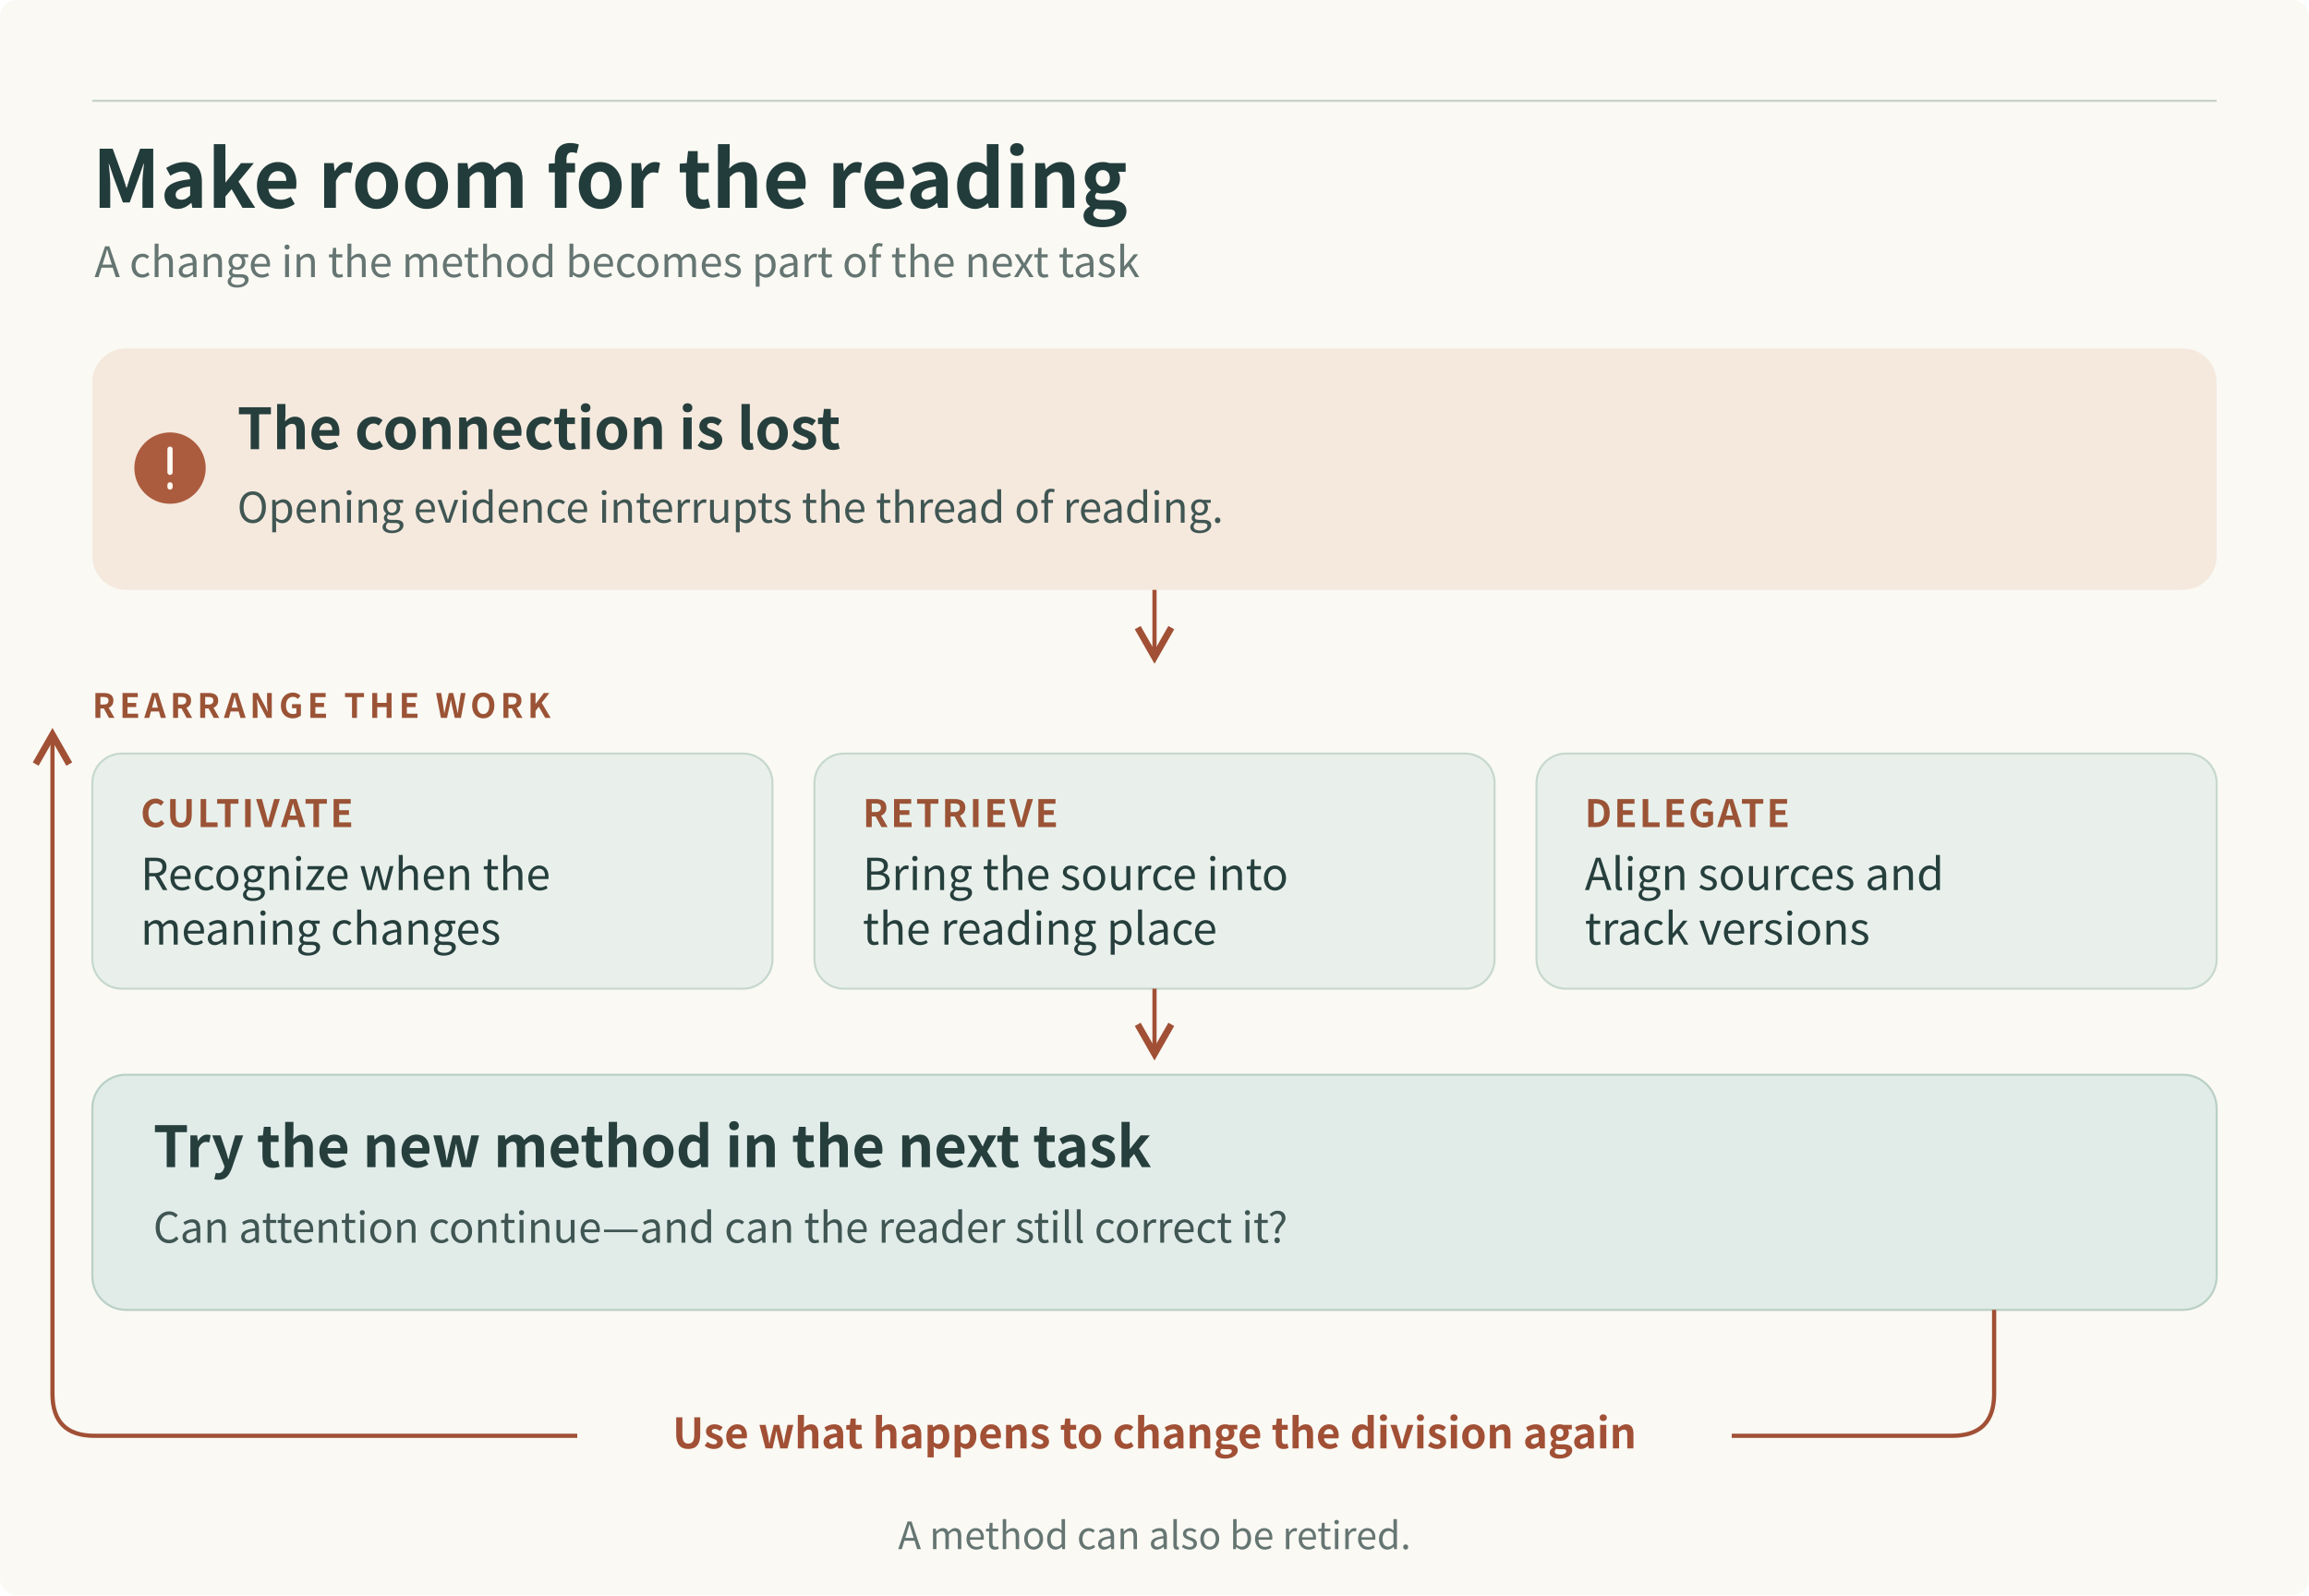
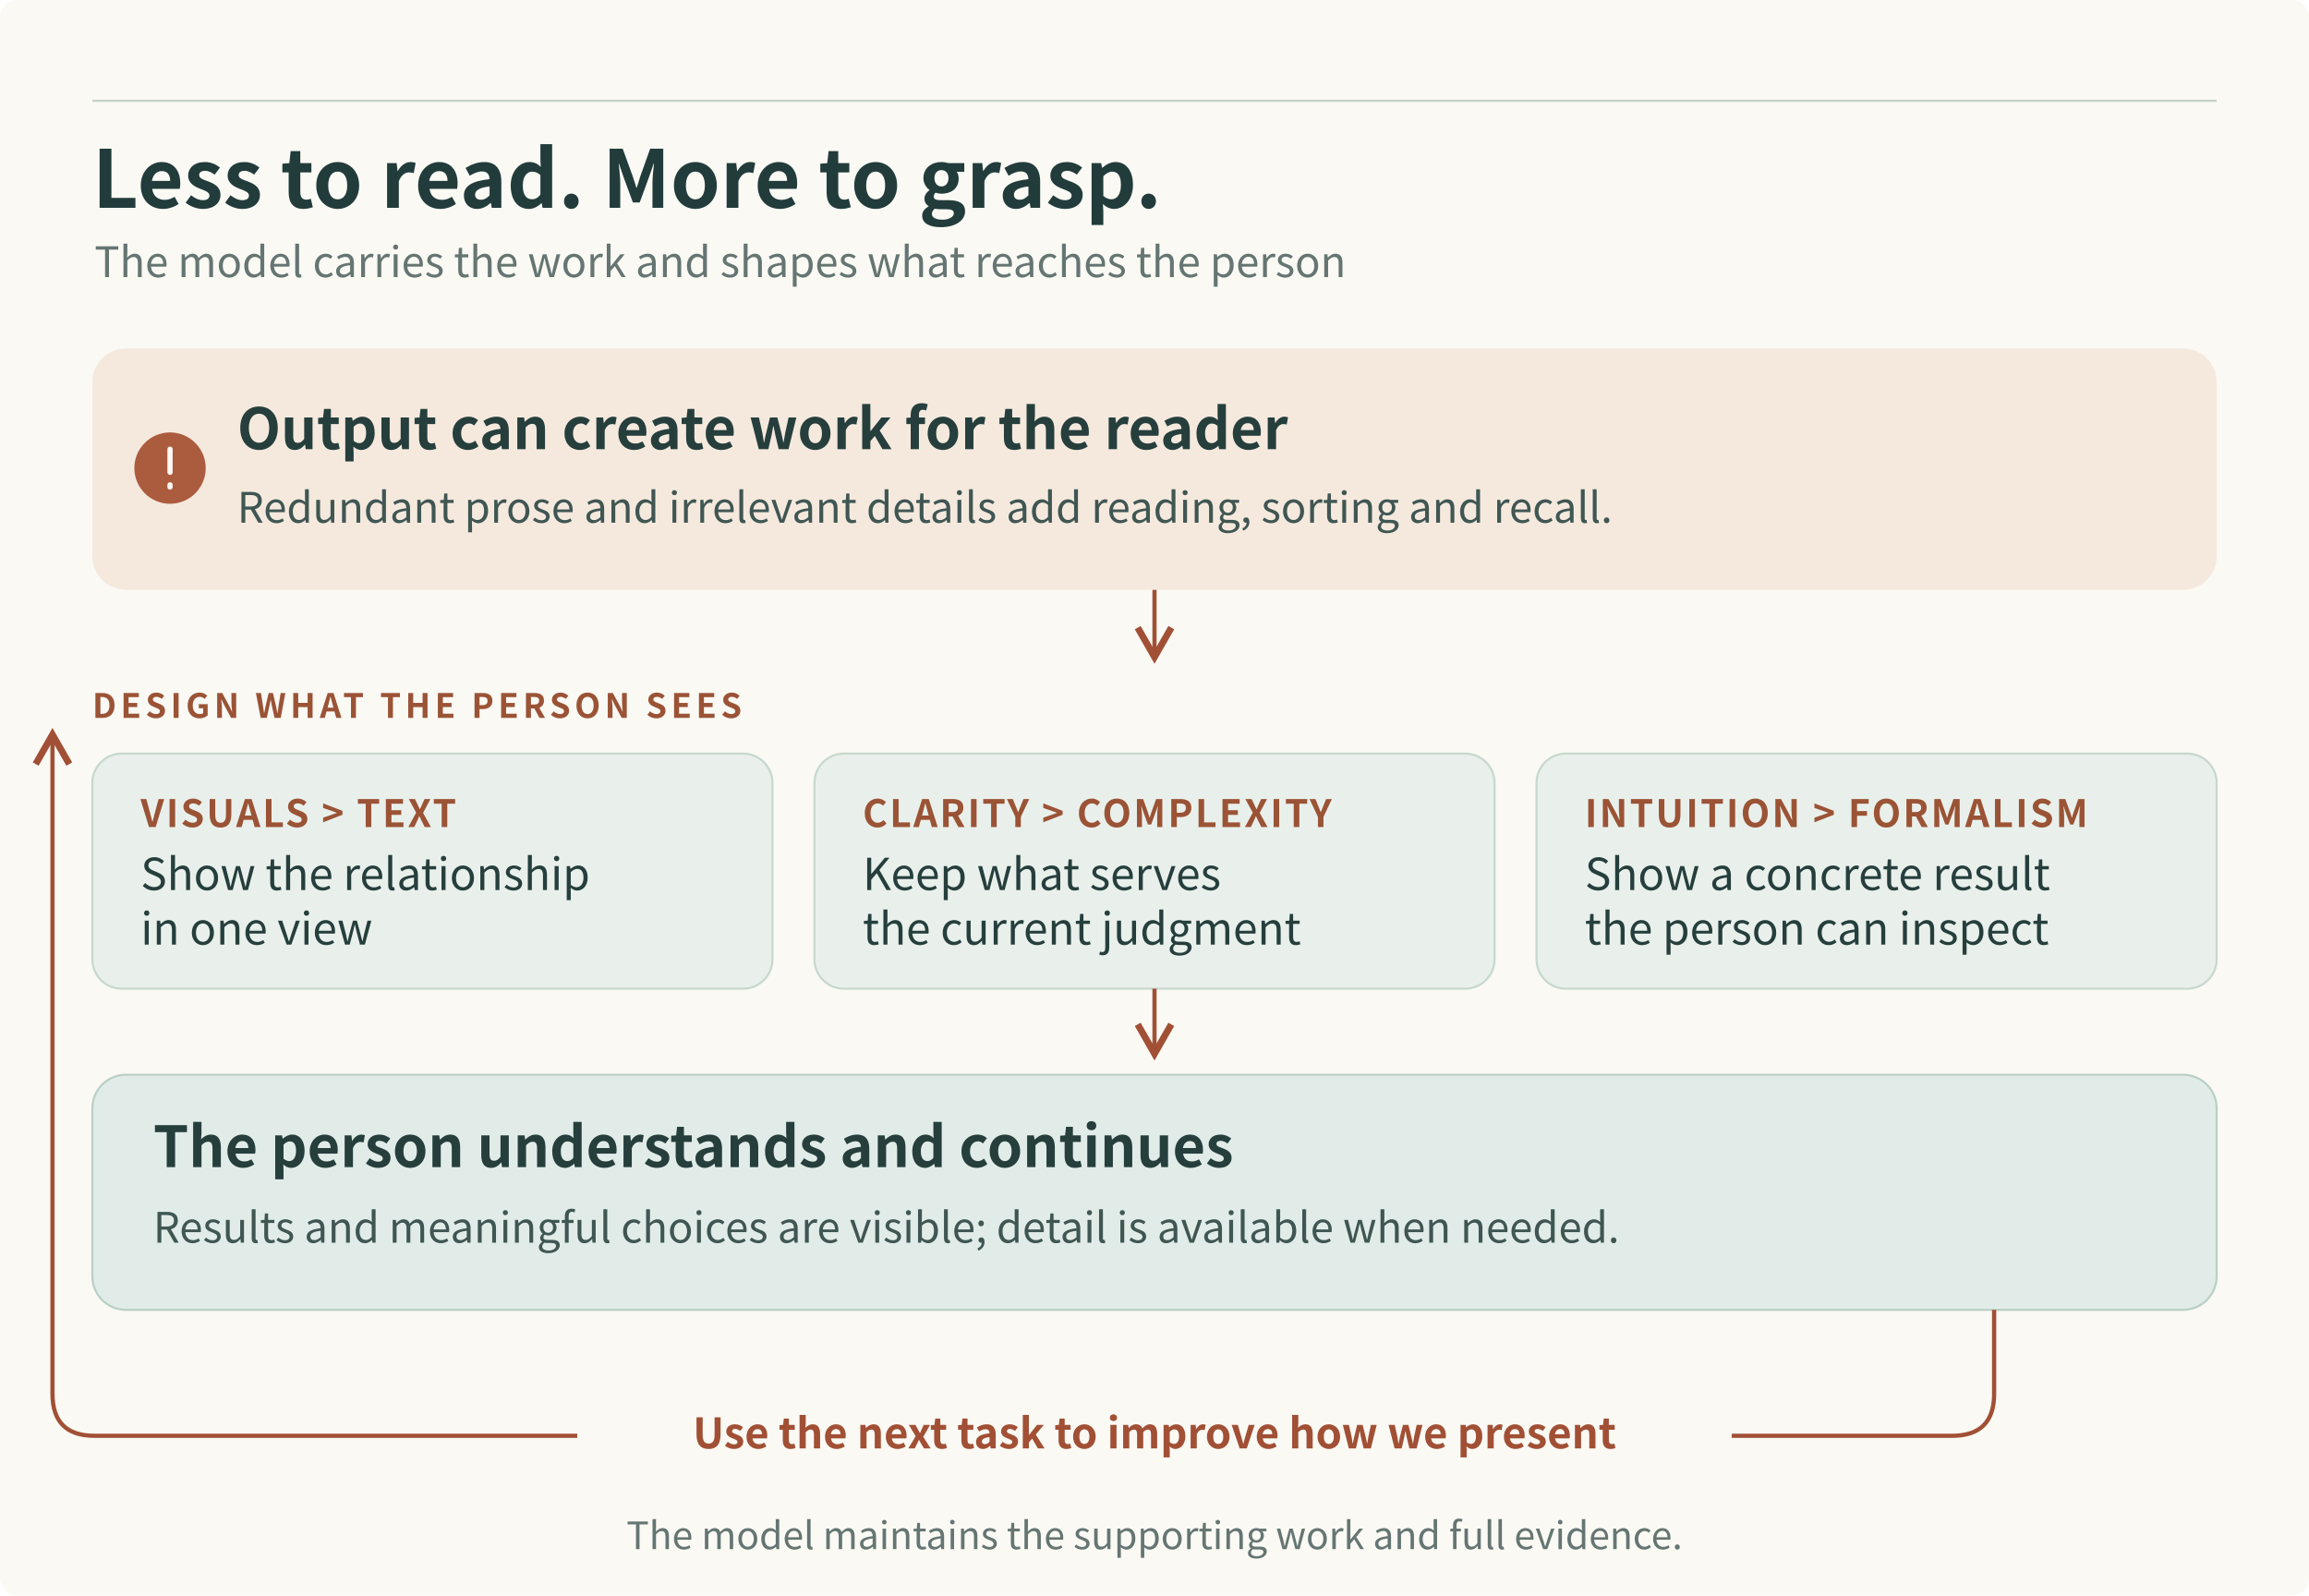
<svg xmlns="http://www.w3.org/2000/svg" role="img" aria-labelledby="title desc" viewBox="0 0 1100 760">
  <style>text{font-family:"PingFang SC","Noto Sans CJK SC","Microsoft YaHei",sans-serif}.title{font-size:38px;font-weight:600;fill:#223c3b}.subtitle{font-size:20px;fill:#657572}.eyebrow{font-size:16px;font-weight:700;letter-spacing:2px;fill:#9b5336}.heading{font-size:27px;font-weight:600;fill:#263f3d}.body{font-size:20px;fill:#405653}.cardtitle{font-size:18px;font-weight:700;letter-spacing:1px;fill:#9b5336}.cardbody{font-size:21px;fill:#263f3d}.small{font-size:18px;fill:#657572}.return{font-size:20px;font-weight:600;fill:#a15035}</style>
  <defs>
    <marker id="arrow" markerWidth="10" markerHeight="10" refX="8" refY="5" orient="auto">
      <path d="M1 1L8 5L1 9" fill="none" stroke="#a15035" stroke-width="1.6" />
    </marker>
  </defs>
  <rect width="1100" height="760" rx="8" fill="#faf9f4" />
  <path d="M44 48H1056" stroke="#c8d2c8" />
-   <text x="44" y="99" class="title">Make room for the reading</text>
-   <text x="45" y="132" class="subtitle">A change in the method becomes part of the next task</text>
+   <text x="44" y="99" class="title">Less to read. More to grasp.</text>
+   <text x="45" y="132" class="subtitle">The model carries the work and shapes what reaches the person</text>
  <rect x="44" y="166" width="1012" height="115" rx="16" fill="#f5e9de" />
  <circle cx="81" cy="223" r="17" fill="#ac5c3e" />
  <path d="M81 214v11m0 6v1" stroke="#fffaf4" stroke-width="2.5" stroke-linecap="round" />
-   <text x="113" y="214" class="heading">The connection is lost</text>
-   <text x="113" y="249" class="body">Opening evidence interrupts the thread of reading.</text>
+   <text x="113" y="214" class="heading">Output can create work for the reader</text>
+   <text x="113" y="249" class="body">Redundant prose and irrelevant details add reading, sorting and recall.</text>
  <path d="M550 281V313" fill="none" stroke="#a15035" stroke-width="2" marker-end="url(#arrow)" />
-   <text x="44" y="342" class="eyebrow">REARRANGE THE WORK</text>
+   <text x="44" y="342" class="eyebrow">DESIGN WHAT THE PERSON SEES</text>
  <rect x="44" y="359" width="324" height="112" rx="14" fill="#e9f0eb" stroke="#c7d8ce" />
-   <text x="67" y="394" class="cardtitle">CULTIVATE</text>
-   <text x="67" y="424" class="cardbody">Recognize when the</text>
-   <text x="67" y="450" class="cardbody">meaning changes</text>
+   <text x="67" y="394" class="cardtitle">VISUALS &gt; TEXT</text>
+   <text x="67" y="424" class="cardbody">Show the relationship</text>
+   <text x="67" y="450" class="cardbody">in one view</text>
  <rect x="388" y="359" width="324" height="112" rx="14" fill="#e9f0eb" stroke="#c7d8ce" />
-   <text x="411" y="394" class="cardtitle">RETRIEVE</text>
-   <text x="411" y="424" class="cardbody">Bring the source into</text>
-   <text x="411" y="450" class="cardbody">the reading place</text>
+   <text x="411" y="394" class="cardtitle">CLARITY &gt; COMPLEXITY</text>
+   <text x="411" y="424" class="cardbody">Keep what serves</text>
+   <text x="411" y="450" class="cardbody">the current judgment</text>
  <rect x="732" y="359" width="324" height="112" rx="14" fill="#e9f0eb" stroke="#c7d8ce" />
-   <text x="755" y="394" class="cardtitle">DELEGATE</text>
-   <text x="755" y="424" class="cardbody">Align sources and</text>
-   <text x="755" y="450" class="cardbody">track versions</text>
+   <text x="755" y="394" class="cardtitle">INTUITION &gt; FORMALISM</text>
+   <text x="755" y="424" class="cardbody">Show a concrete result</text>
+   <text x="755" y="450" class="cardbody">the person can inspect</text>
  <path d="M550 471V502" fill="none" stroke="#a15035" stroke-width="2" marker-end="url(#arrow)" />
  <rect x="44" y="512" width="1012" height="112" rx="16" fill="#e1ece8" stroke="#bad0c6" />
-   <text x="73" y="556" class="heading">Try the new method in the next task</text>
-   <text x="73" y="592" class="body">Can attention continue—and can the reader still correct it?</text>
+   <text x="73" y="556" class="heading">The person understands and continues</text>
+   <text x="73" y="592" class="body">Results and meaningful choices are visible; detail is available when needed.</text>
  <path d="M950 624V664Q950 684 930 684H45Q25 684 25 664V350" fill="none" stroke="#a15035" stroke-width="2" marker-end="url(#arrow)" />
  <rect x="275" y="664" width="550" height="39" rx="9" fill="#faf9f4" />
-   <text text-anchor="middle" x="550" y="690" class="return">Use what happens to change the division again</text>
-   <text text-anchor="middle" x="550" y="738" class="small">A method can also be retired.</text>
+   <text text-anchor="middle" x="550" y="690" class="return">Use the next task to improve how we present</text>
+   <text text-anchor="middle" x="550" y="738" class="small">The model maintains the supporting work and full evidence.</text>
</svg>
